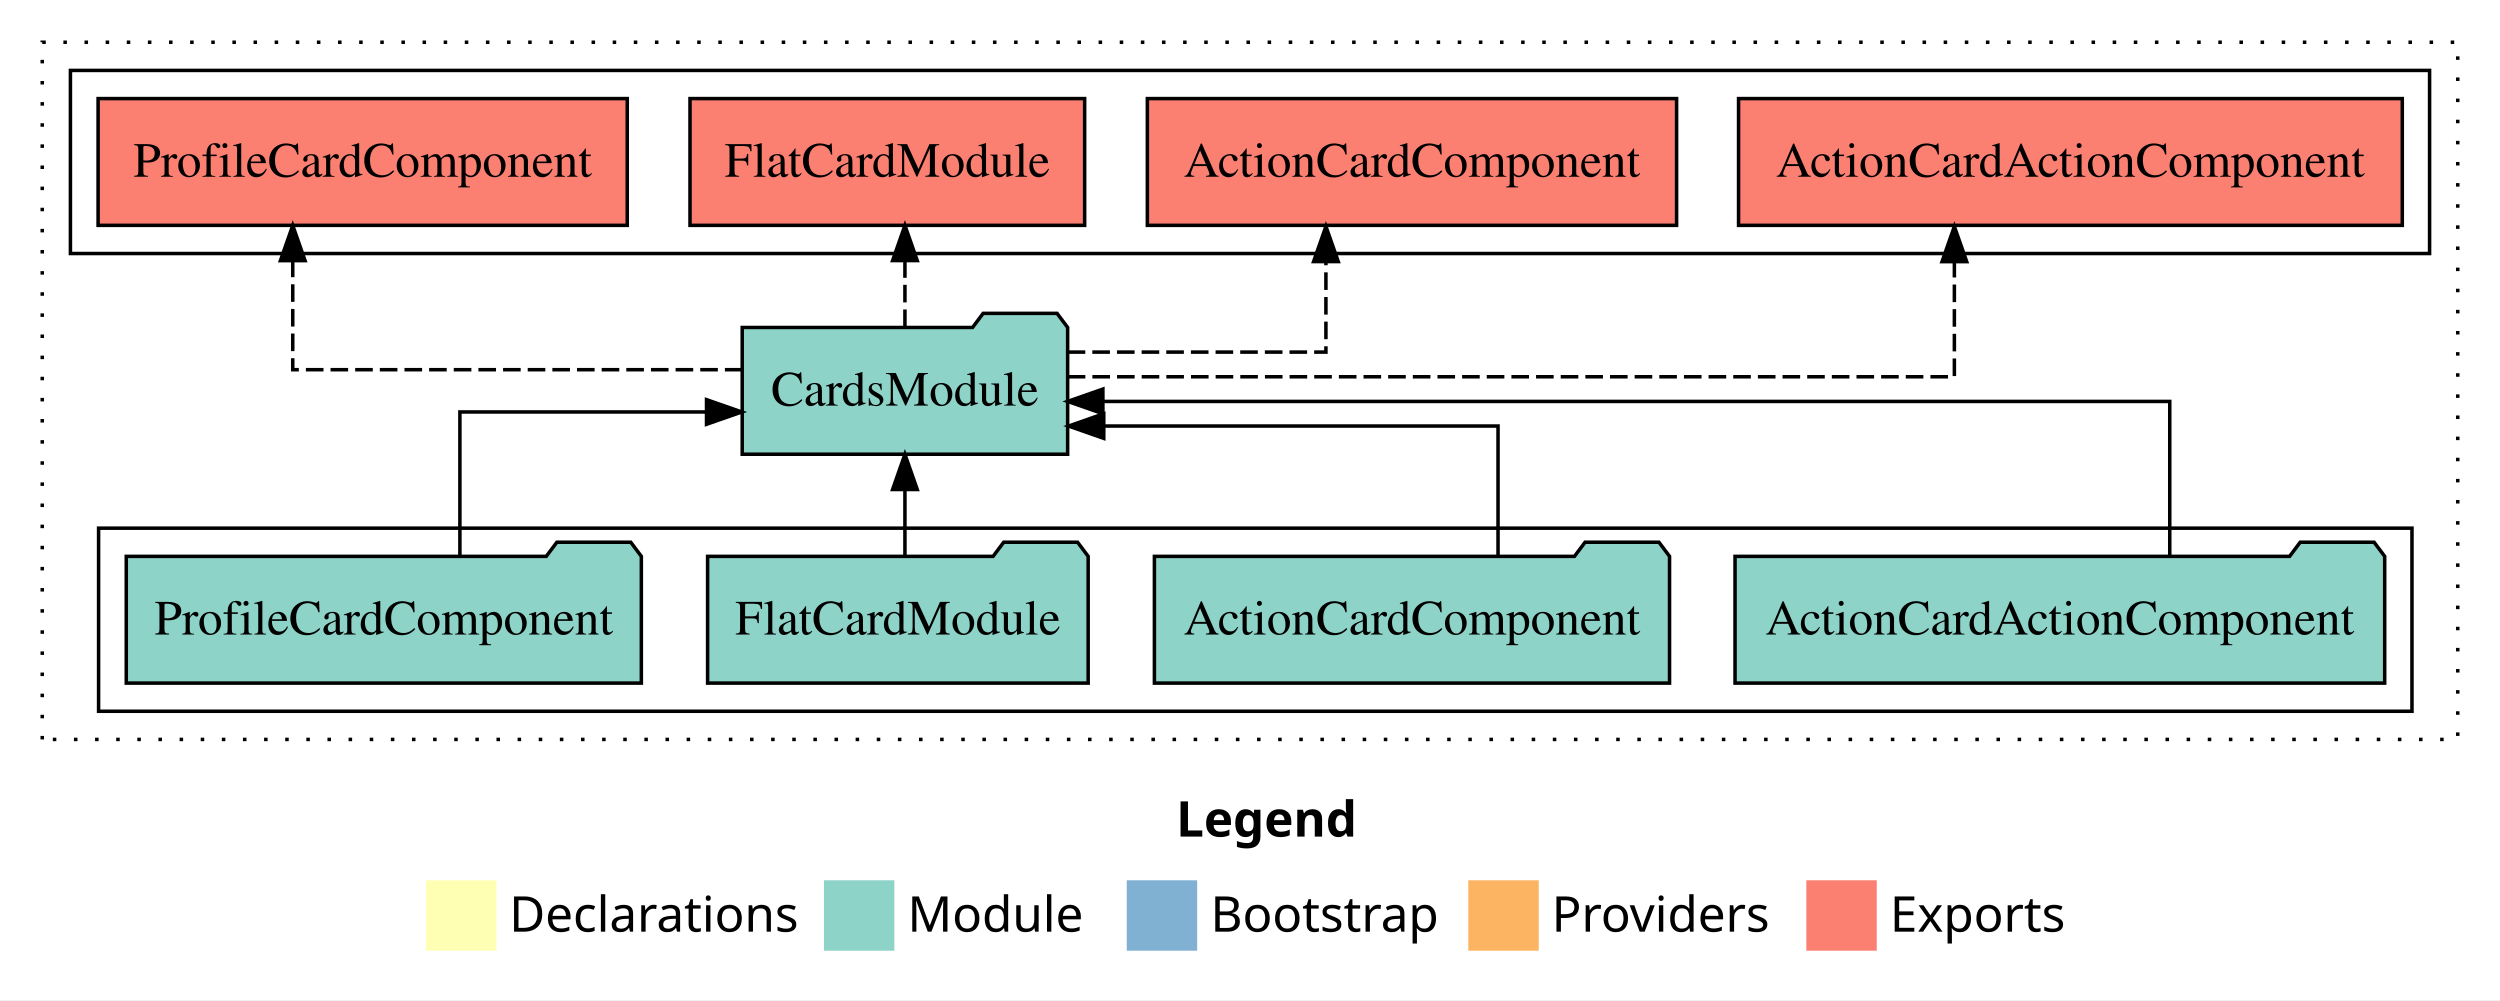
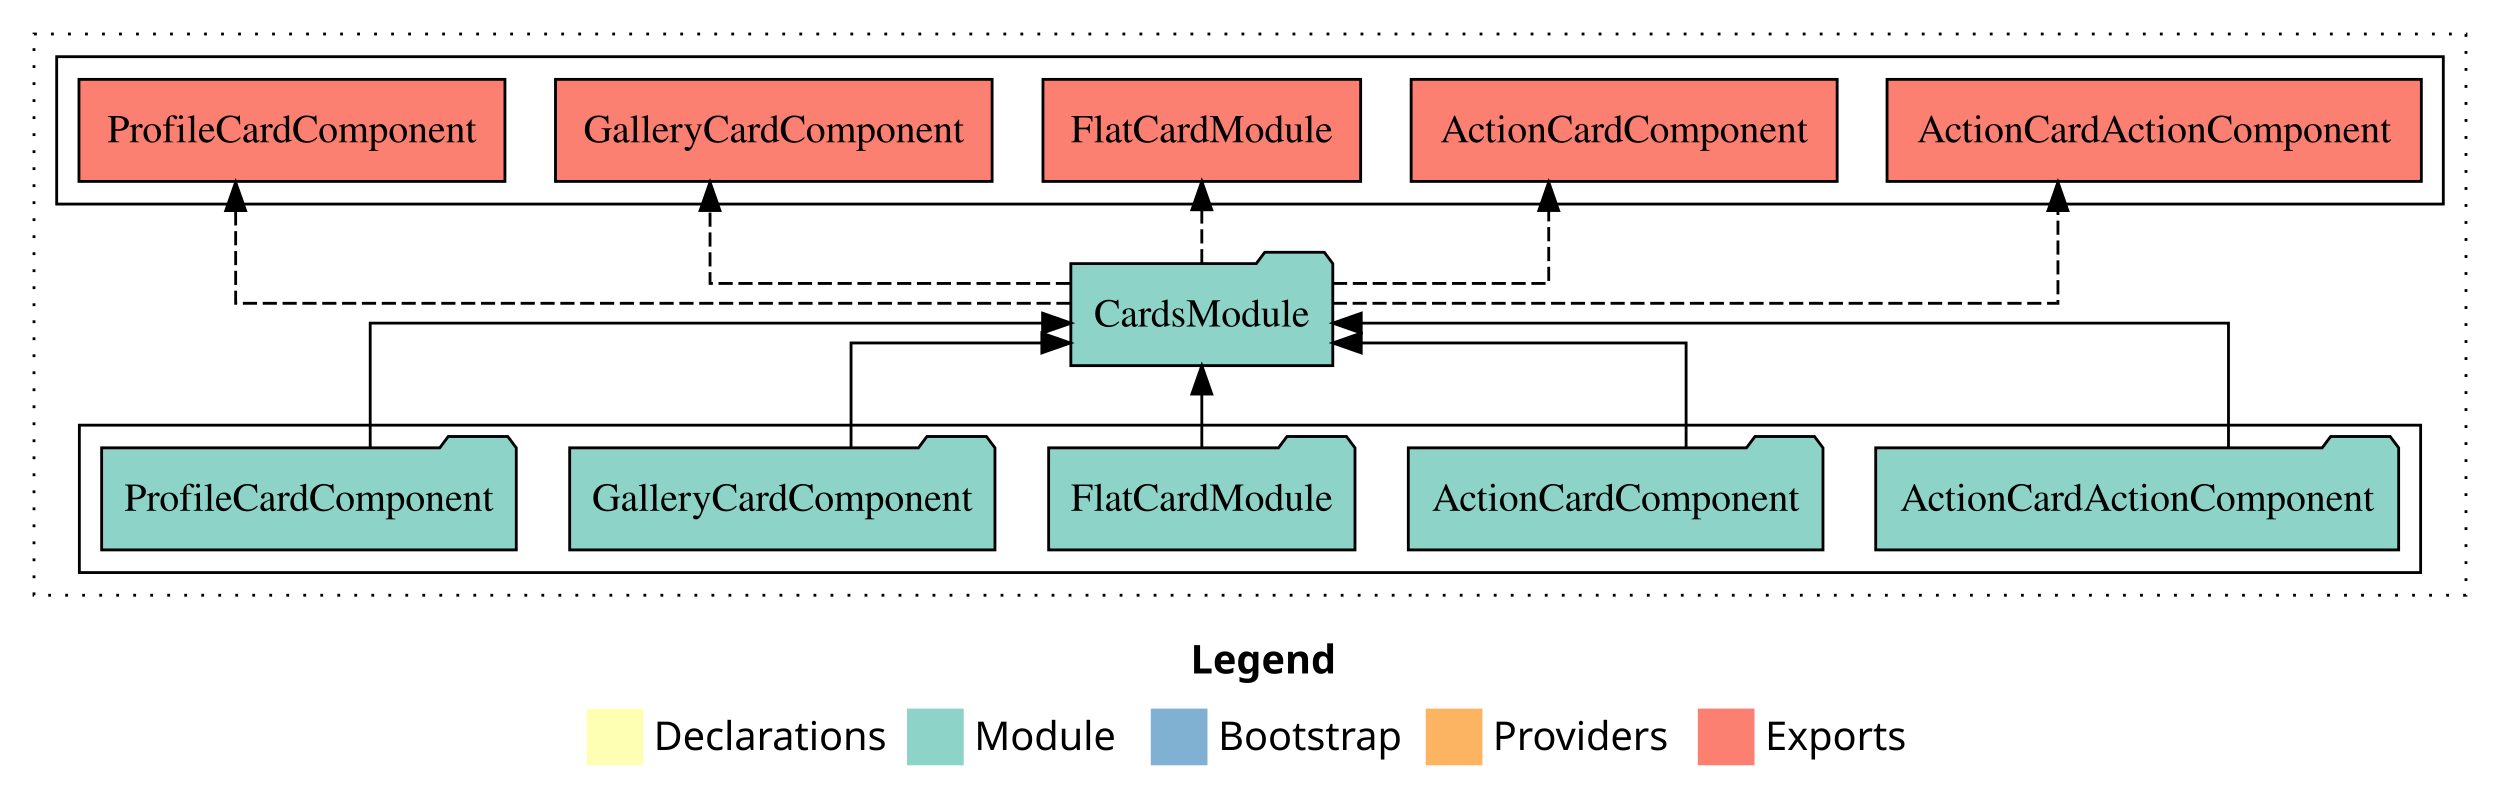
- <svg xmlns="http://www.w3.org/2000/svg" width="710pt" height="284pt" viewBox="0.00 0.00 710.00 284.00">
+ <svg xmlns="http://www.w3.org/2000/svg" width="882pt" height="284pt" viewBox="0.00 0.00 882.00 284.00">
  <g id="graph0" class="graph" transform="scale(1 1) rotate(0) translate(4 280)">
-     <polygon fill="white" stroke="transparent" points="-4,4 -4,-280 706,-280 706,4 -4,4" />
-     <text text-anchor="start" x="330.01" y="-42.4" font-family="Times-12" font-weight="bold" font-size="14.00">Legend</text>
-     <polygon fill="#ffffb3" stroke="transparent" points="117,-10 117,-30 137,-30 137,-10 117,-10" />
-     <text text-anchor="start" x="140.63" y="-15.4" font-family="Times-12" font-size="14.00">  Declarations</text>
-     <polygon fill="#8dd3c7" stroke="transparent" points="230,-10 230,-30 250,-30 250,-10 230,-10" />
-     <text text-anchor="start" x="253.73" y="-15.4" font-family="Times-12" font-size="14.00">  Module</text>
-     <polygon fill="#80b1d3" stroke="transparent" points="316,-10 316,-30 336,-30 336,-10 316,-10" />
-     <text text-anchor="start" x="339.78" y="-15.4" font-family="Times-12" font-size="14.00">  Bootstrap</text>
-     <polygon fill="#fdb462" stroke="transparent" points="413,-10 413,-30 433,-30 433,-10 413,-10" />
-     <text text-anchor="start" x="436.67" y="-15.4" font-family="Times-12" font-size="14.00">  Providers</text>
-     <polygon fill="#fb8072" stroke="transparent" points="509,-10 509,-30 529,-30 529,-10 509,-10" />
-     <text text-anchor="start" x="532.73" y="-15.4" font-family="Times-12" font-size="14.00">  Exports</text>
+     <polygon fill="white" stroke="transparent" points="-4,4 -4,-280 878,-280 878,4 -4,4" />
+     <text text-anchor="start" x="416.01" y="-42.4" font-family="Times-12" font-weight="bold" font-size="14.00">Legend</text>
+     <polygon fill="#ffffb3" stroke="transparent" points="203,-10 203,-30 223,-30 223,-10 203,-10" />
+     <text text-anchor="start" x="226.63" y="-15.4" font-family="Times-12" font-size="14.00">  Declarations</text>
+     <polygon fill="#8dd3c7" stroke="transparent" points="316,-10 316,-30 336,-30 336,-10 316,-10" />
+     <text text-anchor="start" x="339.73" y="-15.4" font-family="Times-12" font-size="14.00">  Module</text>
+     <polygon fill="#80b1d3" stroke="transparent" points="402,-10 402,-30 422,-30 422,-10 402,-10" />
+     <text text-anchor="start" x="425.78" y="-15.4" font-family="Times-12" font-size="14.00">  Bootstrap</text>
+     <polygon fill="#fdb462" stroke="transparent" points="499,-10 499,-30 519,-30 519,-10 499,-10" />
+     <text text-anchor="start" x="522.67" y="-15.4" font-family="Times-12" font-size="14.00">  Providers</text>
+     <polygon fill="#fb8072" stroke="transparent" points="595,-10 595,-30 615,-30 615,-10 595,-10" />
+     <text text-anchor="start" x="618.73" y="-15.4" font-family="Times-12" font-size="14.00">  Exports</text>
    <g id="clust1" class="cluster">
-       <polygon fill="none" stroke="black" stroke-dasharray="1,5" points="8,-70 8,-268 694,-268 694,-70 8,-70" />
+       <polygon fill="none" stroke="black" stroke-dasharray="1,5" points="8,-70 8,-268 866,-268 866,-70 8,-70" />
+     </g>
+     <g id="clust4" class="cluster">
+       <polygon fill="none" stroke="black" points="16,-208 16,-260 858,-260 858,-208 16,-208" />
    </g>
    <g id="clust3" class="cluster">
-       <polygon fill="none" stroke="black" points="24,-78 24,-130 681,-130 681,-78 24,-78" />
-     </g>
-     <g id="clust4" class="cluster">
-       <polygon fill="none" stroke="black" points="16,-208 16,-260 686,-260 686,-208 16,-208" />
+       <polygon fill="none" stroke="black" points="24,-78 24,-130 850,-130 850,-78 24,-78" />
    </g>
    <g id="node1" class="node">
-       <polygon fill="#8dd3c7" stroke="black" points="673.25,-122 670.25,-126 649.25,-126 646.25,-122 488.75,-122 488.75,-86 673.25,-86 673.25,-122" />
-       <text text-anchor="middle" x="581" y="-99.8" font-family="Times,serif" font-size="14.00">ActionCardActionComponent</text>
+       <polygon fill="#8dd3c7" stroke="black" points="842.25,-122 839.25,-126 818.25,-126 815.25,-122 657.75,-122 657.75,-86 842.25,-86 842.25,-122" />
+       <text text-anchor="middle" x="750" y="-99.8" font-family="Times,serif" font-size="14.00">ActionCardActionComponent</text>
+     </g>
+     <g id="node6" class="node">
+       <polygon fill="#8dd3c7" stroke="black" points="466.21,-187 463.21,-191 442.21,-191 439.21,-187 373.79,-187 373.79,-151 466.21,-151 466.21,-187" />
+       <text text-anchor="middle" x="420" y="-164.8" font-family="Times,serif" font-size="14.00">CardsModule</text>
+     </g>
+     <g id="edge1" class="edge">
+       <path fill="none" stroke="black" d="M782.21,-122.27C782.21,-140.56 782.21,-166 782.21,-166 782.21,-166 476.24,-166 476.24,-166" />
+       <polygon fill="black" stroke="black" points="476.24,-162.5 466.24,-166 476.24,-169.5 476.24,-162.5" />
+     </g>
+     <g id="node2" class="node">
+       <polygon fill="#8dd3c7" stroke="black" points="639.15,-122 636.15,-126 615.15,-126 612.15,-122 492.85,-122 492.85,-86 639.15,-86 639.15,-122" />
+       <text text-anchor="middle" x="566" y="-99.8" font-family="Times,serif" font-size="14.00">ActionCardComponent</text>
+     </g>
+     <g id="edge2" class="edge">
+       <path fill="none" stroke="black" d="M590.86,-122.01C590.86,-138.05 590.86,-159 590.86,-159 590.86,-159 476.24,-159 476.24,-159" />
+       <polygon fill="black" stroke="black" points="476.24,-155.5 466.24,-159 476.24,-162.5 476.24,-155.5" />
+     </g>
+     <g id="node3" class="node">
+       <polygon fill="#8dd3c7" stroke="black" points="474.04,-122 471.04,-126 450.04,-126 447.04,-122 365.96,-122 365.96,-86 474.04,-86 474.04,-122" />
+       <text text-anchor="middle" x="420" y="-99.8" font-family="Times,serif" font-size="14.00">FlatCardModule</text>
+     </g>
+     <g id="edge3" class="edge">
+       <path fill="none" stroke="black" d="M420,-122.11C420,-122.11 420,-140.99 420,-140.99" />
+       <polygon fill="black" stroke="black" points="416.5,-140.99 420,-150.99 423.5,-140.99 416.5,-140.99" />
+     </g>
+     <g id="node4" class="node">
+       <polygon fill="#8dd3c7" stroke="black" points="347.02,-122 344.02,-126 323.02,-126 320.02,-122 196.98,-122 196.98,-86 347.02,-86 347.02,-122" />
+       <text text-anchor="middle" x="272" y="-99.8" font-family="Times,serif" font-size="14.00">GalleryCardComponent</text>
+     </g>
+     <g id="edge4" class="edge">
+       <path fill="none" stroke="black" d="M296.25,-122.01C296.25,-138.05 296.25,-159 296.25,-159 296.25,-159 363.57,-159 363.57,-159" />
+       <polygon fill="black" stroke="black" points="363.57,-162.5 373.57,-159 363.57,-155.5 363.57,-162.5" />
    </g>
    <g id="node5" class="node">
-       <polygon fill="#8dd3c7" stroke="black" points="299.21,-187 296.21,-191 275.21,-191 272.21,-187 206.79,-187 206.79,-151 299.21,-151 299.21,-187" />
-       <text text-anchor="middle" x="253" y="-164.8" font-family="Times,serif" font-size="14.00">CardsModule</text>
-     </g>
-     <g id="edge1" class="edge">
-       <path fill="none" stroke="black" d="M612.21,-122.27C612.21,-140.56 612.21,-166 612.21,-166 612.21,-166 309.22,-166 309.22,-166" />
-       <polygon fill="black" stroke="black" points="309.22,-162.5 299.22,-166 309.22,-169.5 309.22,-162.5" />
-     </g>
-     <g id="node2" class="node">
-       <polygon fill="#8dd3c7" stroke="black" points="470.15,-122 467.15,-126 446.15,-126 443.15,-122 323.85,-122 323.85,-86 470.15,-86 470.15,-122" />
-       <text text-anchor="middle" x="397" y="-99.8" font-family="Times,serif" font-size="14.00">ActionCardComponent</text>
-     </g>
-     <g id="edge2" class="edge">
-       <path fill="none" stroke="black" d="M421.44,-122.01C421.44,-138.05 421.44,-159 421.44,-159 421.44,-159 309.47,-159 309.47,-159" />
-       <polygon fill="black" stroke="black" points="309.47,-155.5 299.47,-159 309.47,-162.5 309.47,-155.5" />
-     </g>
-     <g id="node3" class="node">
-       <polygon fill="#8dd3c7" stroke="black" points="305.04,-122 302.04,-126 281.04,-126 278.04,-122 196.96,-122 196.96,-86 305.04,-86 305.04,-122" />
-       <text text-anchor="middle" x="251" y="-99.8" font-family="Times,serif" font-size="14.00">FlatCardModule</text>
-     </g>
-     <g id="edge3" class="edge">
-       <path fill="none" stroke="black" d="M253,-122.11C253,-122.11 253,-140.99 253,-140.99" />
-       <polygon fill="black" stroke="black" points="249.5,-140.99 253,-150.99 256.5,-140.99 249.5,-140.99" />
-     </g>
-     <g id="node4" class="node">
      <polygon fill="#8dd3c7" stroke="black" points="178.14,-122 175.14,-126 154.14,-126 151.14,-122 31.86,-122 31.86,-86 178.14,-86 178.14,-122" />
      <text text-anchor="middle" x="105" y="-99.8" font-family="Times,serif" font-size="14.00">ProfileCardComponent</text>
    </g>
-     <g id="edge4" class="edge">
-       <path fill="none" stroke="black" d="M126.61,-122.02C126.61,-139.37 126.61,-163 126.61,-163 126.61,-163 196.65,-163 196.65,-163" />
-       <polygon fill="black" stroke="black" points="196.65,-166.5 206.65,-163 196.65,-159.5 196.65,-166.5" />
-     </g>
-     <g id="node6" class="node">
-       <polygon fill="#fb8072" stroke="black" points="678.25,-252 489.75,-252 489.75,-216 678.25,-216 678.25,-252" />
-       <text text-anchor="middle" x="584" y="-229.8" font-family="Times,serif" font-size="14.00">ActionCardActionComponent </text>
-     </g>
    <g id="edge5" class="edge">
-       <path fill="none" stroke="black" stroke-dasharray="5,2" d="M299.24,-173C382.96,-173 551.04,-173 551.04,-173 551.04,-173 551.04,-205.7 551.04,-205.7" />
-       <polygon fill="black" stroke="black" points="547.54,-205.7 551.04,-215.7 554.54,-205.7 547.54,-205.7" />
+       <path fill="none" stroke="black" d="M126.61,-122.27C126.61,-140.56 126.61,-166 126.61,-166 126.61,-166 363.83,-166 363.83,-166" />
+       <polygon fill="black" stroke="black" points="363.83,-169.5 373.83,-166 363.83,-162.5 363.83,-169.5" />
    </g>
    <g id="node7" class="node">
-       <polygon fill="#fb8072" stroke="black" points="472.15,-252 321.85,-252 321.85,-216 472.15,-216 472.15,-252" />
-       <text text-anchor="middle" x="397" y="-229.8" font-family="Times,serif" font-size="14.00">ActionCardComponent </text>
+       <polygon fill="#fb8072" stroke="black" points="850.25,-252 661.75,-252 661.75,-216 850.25,-216 850.25,-252" />
+       <text text-anchor="middle" x="756" y="-229.8" font-family="Times,serif" font-size="14.00">ActionCardActionComponent </text>
    </g>
    <g id="edge6" class="edge">
-       <path fill="none" stroke="black" stroke-dasharray="5,2" d="M299.22,-180C332.87,-180 372.56,-180 372.56,-180 372.56,-180 372.56,-205.72 372.56,-205.72" />
-       <polygon fill="black" stroke="black" points="369.06,-205.72 372.56,-215.72 376.06,-205.72 369.06,-205.72" />
+       <path fill="none" stroke="black" stroke-dasharray="5,2" d="M466.2,-173C550.81,-173 722.04,-173 722.04,-173 722.04,-173 722.04,-205.7 722.04,-205.7" />
+       <polygon fill="black" stroke="black" points="718.54,-205.7 722.04,-215.7 725.54,-205.7 718.54,-205.7" />
    </g>
    <g id="node8" class="node">
-       <polygon fill="#fb8072" stroke="black" points="304.04,-252 191.96,-252 191.96,-216 304.04,-216 304.04,-252" />
-       <text text-anchor="middle" x="248" y="-229.8" font-family="Times,serif" font-size="14.00">FlatCardModule </text>
+       <polygon fill="#fb8072" stroke="black" points="644.15,-252 493.85,-252 493.85,-216 644.15,-216 644.15,-252" />
+       <text text-anchor="middle" x="569" y="-229.8" font-family="Times,serif" font-size="14.00">ActionCardComponent </text>
    </g>
    <g id="edge7" class="edge">
-       <path fill="none" stroke="black" stroke-dasharray="5,2" d="M253,-187.11C253,-187.11 253,-205.99 253,-205.99" />
-       <polygon fill="black" stroke="black" points="249.5,-205.99 253,-215.99 256.5,-205.99 249.5,-205.99" />
+       <path fill="none" stroke="black" stroke-dasharray="5,2" d="M466.27,-180C500.93,-180 542.39,-180 542.39,-180 542.39,-180 542.39,-205.72 542.39,-205.72" />
+       <polygon fill="black" stroke="black" points="538.89,-205.72 542.39,-215.72 545.89,-205.72 538.89,-205.72" />
    </g>
    <g id="node9" class="node">
+       <polygon fill="#fb8072" stroke="black" points="476.04,-252 363.96,-252 363.96,-216 476.04,-216 476.04,-252" />
+       <text text-anchor="middle" x="420" y="-229.8" font-family="Times,serif" font-size="14.00">FlatCardModule </text>
+     </g>
+     <g id="edge8" class="edge">
+       <path fill="none" stroke="black" stroke-dasharray="5,2" d="M420,-187.11C420,-187.11 420,-205.99 420,-205.99" />
+       <polygon fill="black" stroke="black" points="416.5,-205.99 420,-215.99 423.5,-205.99 416.5,-205.99" />
+     </g>
+     <g id="node10" class="node">
+       <polygon fill="#fb8072" stroke="black" points="346.02,-252 191.98,-252 191.98,-216 346.02,-216 346.02,-252" />
+       <text text-anchor="middle" x="269" y="-229.8" font-family="Times,serif" font-size="14.00">GalleryCardComponent </text>
+     </g>
+     <g id="edge9" class="edge">
+       <path fill="none" stroke="black" stroke-dasharray="5,2" d="M373.5,-180C322.11,-180 246.5,-180 246.5,-180 246.5,-180 246.5,-205.72 246.5,-205.72" />
+       <polygon fill="black" stroke="black" points="243,-205.72 246.5,-215.72 250,-205.72 243,-205.72" />
+     </g>
+     <g id="node11" class="node">
      <polygon fill="#fb8072" stroke="black" points="174.14,-252 23.86,-252 23.86,-216 174.14,-216 174.14,-252" />
      <text text-anchor="middle" x="99" y="-229.8" font-family="Times,serif" font-size="14.00">ProfileCardComponent </text>
    </g>
-     <g id="edge8" class="edge">
-       <path fill="none" stroke="black" stroke-dasharray="5,2" d="M206.87,-175C155.36,-175 79.14,-175 79.14,-175 79.14,-175 79.14,-205.98 79.14,-205.98" />
-       <polygon fill="black" stroke="black" points="75.64,-205.98 79.14,-215.98 82.64,-205.98 75.64,-205.98" />
+     <g id="edge10" class="edge">
+       <path fill="none" stroke="black" stroke-dasharray="5,2" d="M373.68,-173C280.48,-173 79.14,-173 79.14,-173 79.14,-173 79.14,-205.7 79.14,-205.7" />
+       <polygon fill="black" stroke="black" points="75.64,-205.7 79.14,-215.7 82.64,-205.7 75.64,-205.7" />
    </g>
  </g>
</svg>
